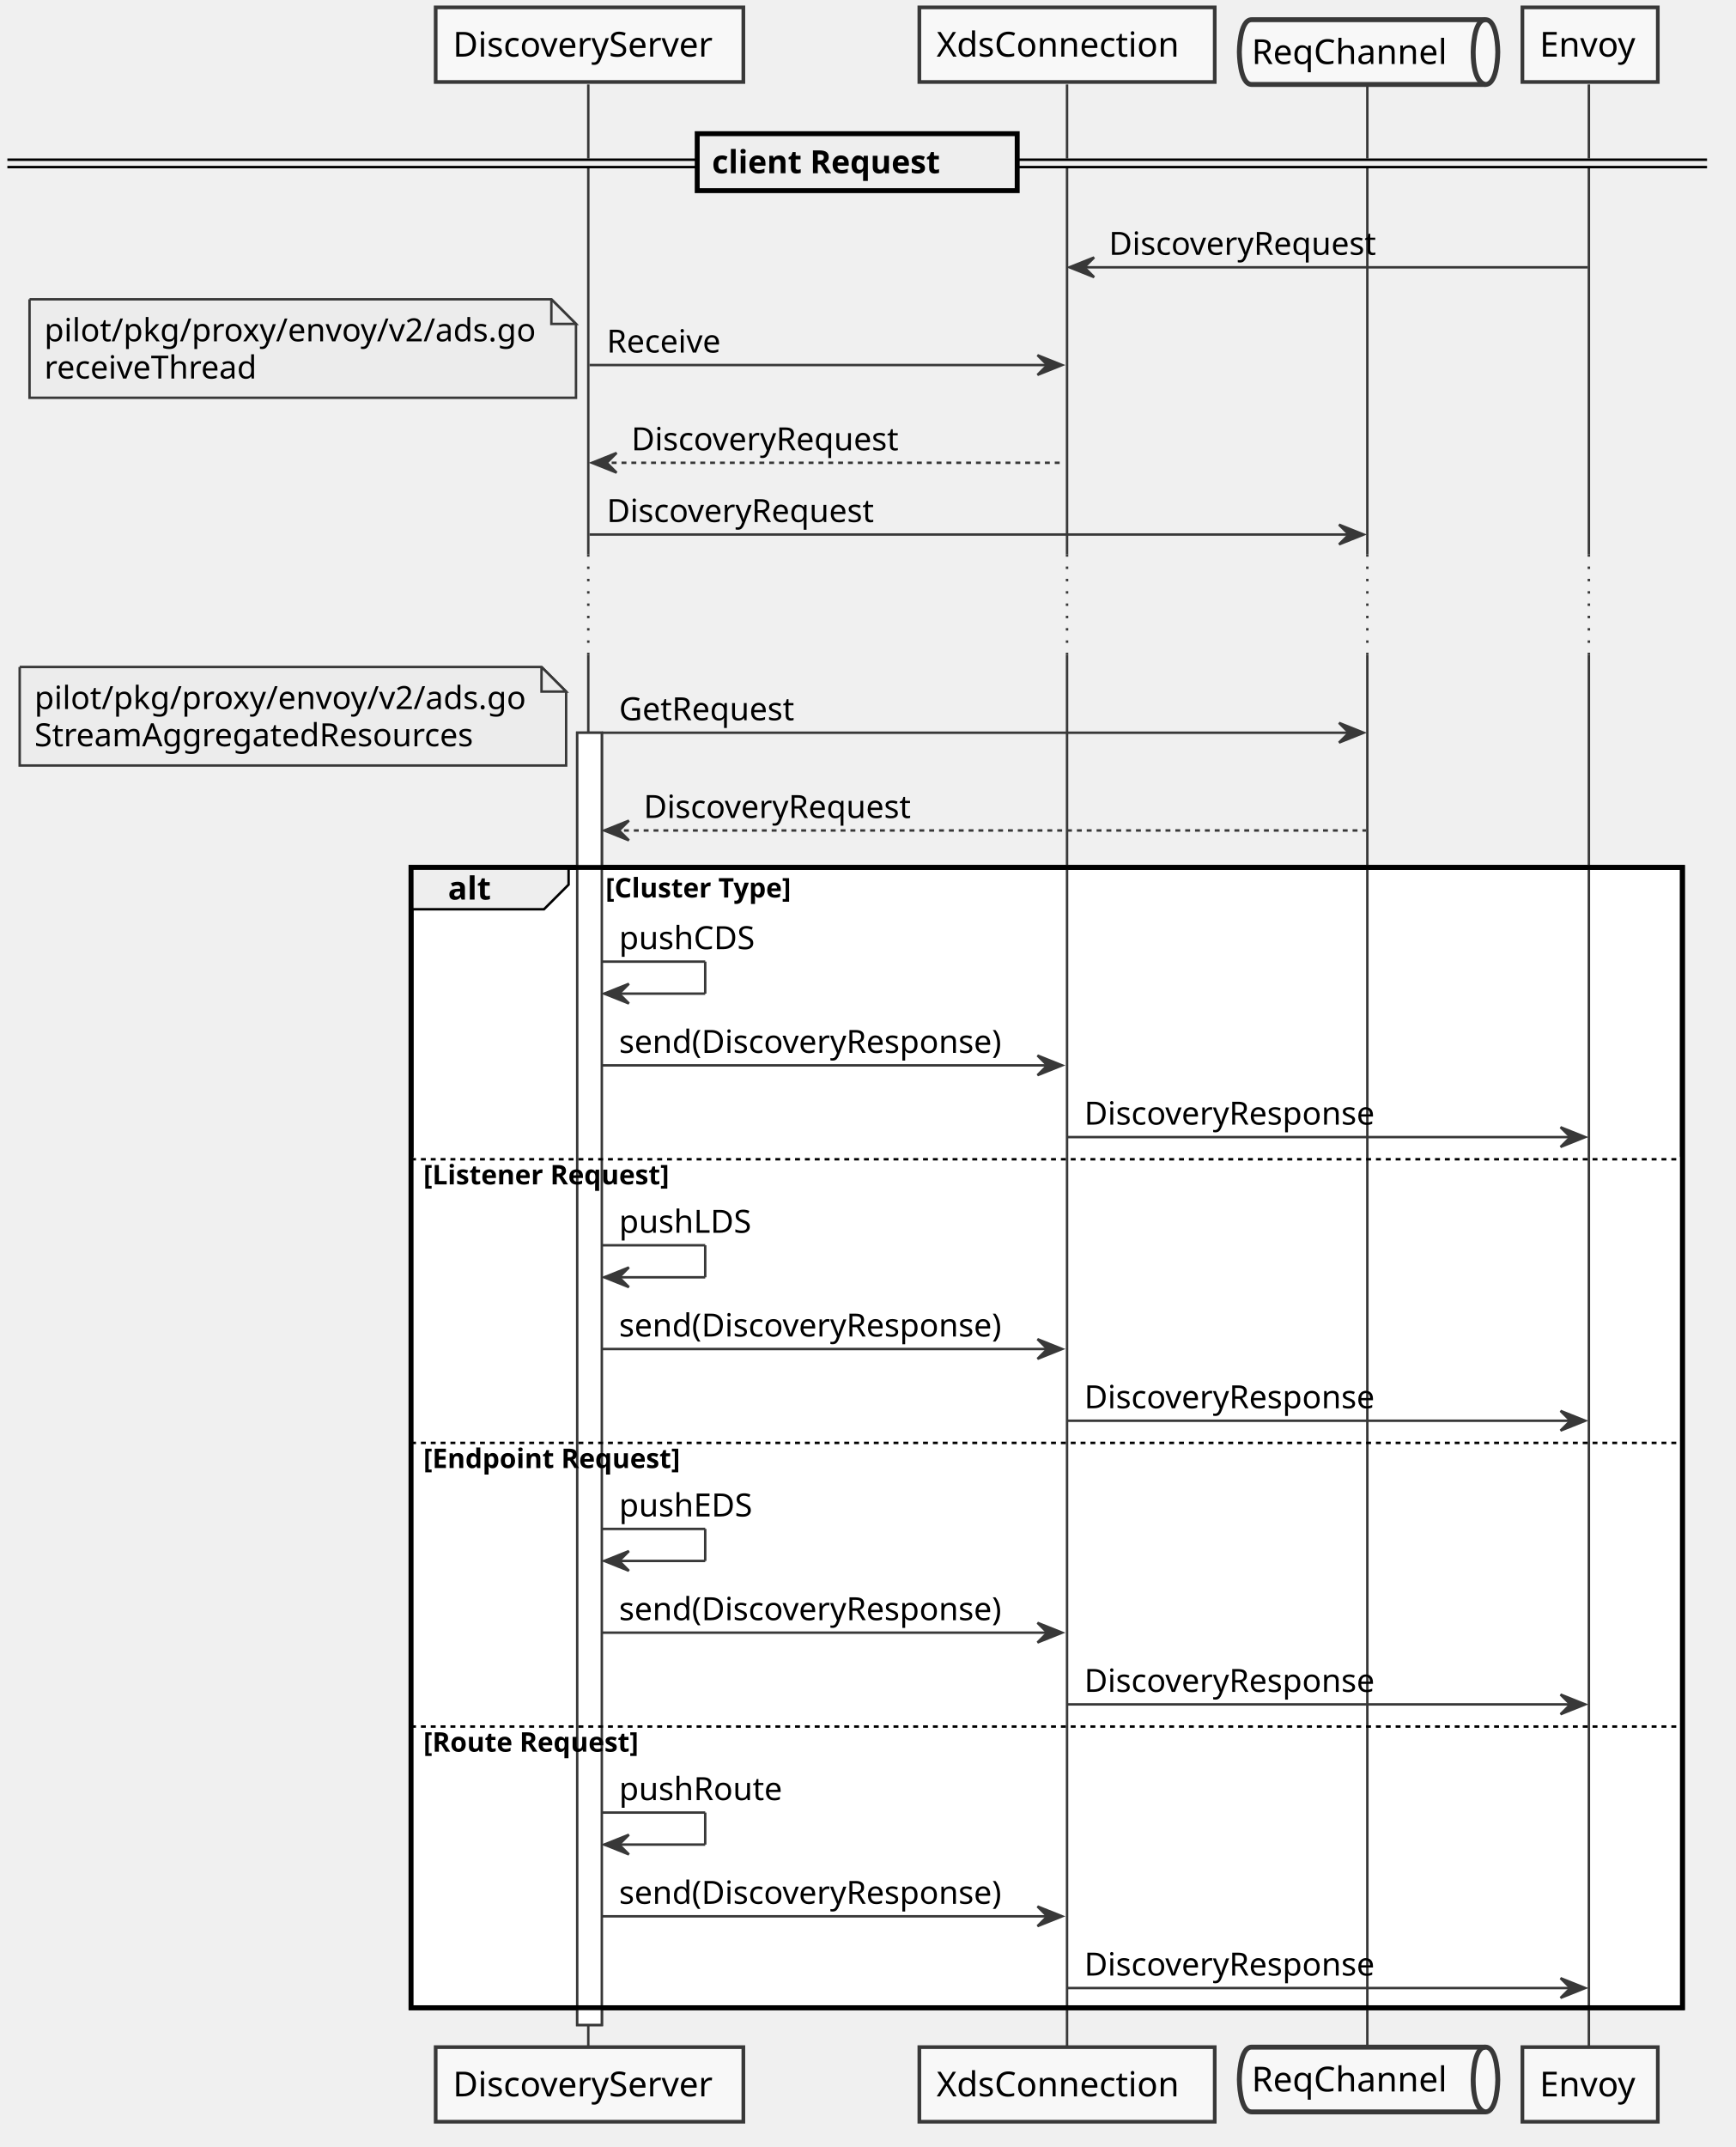
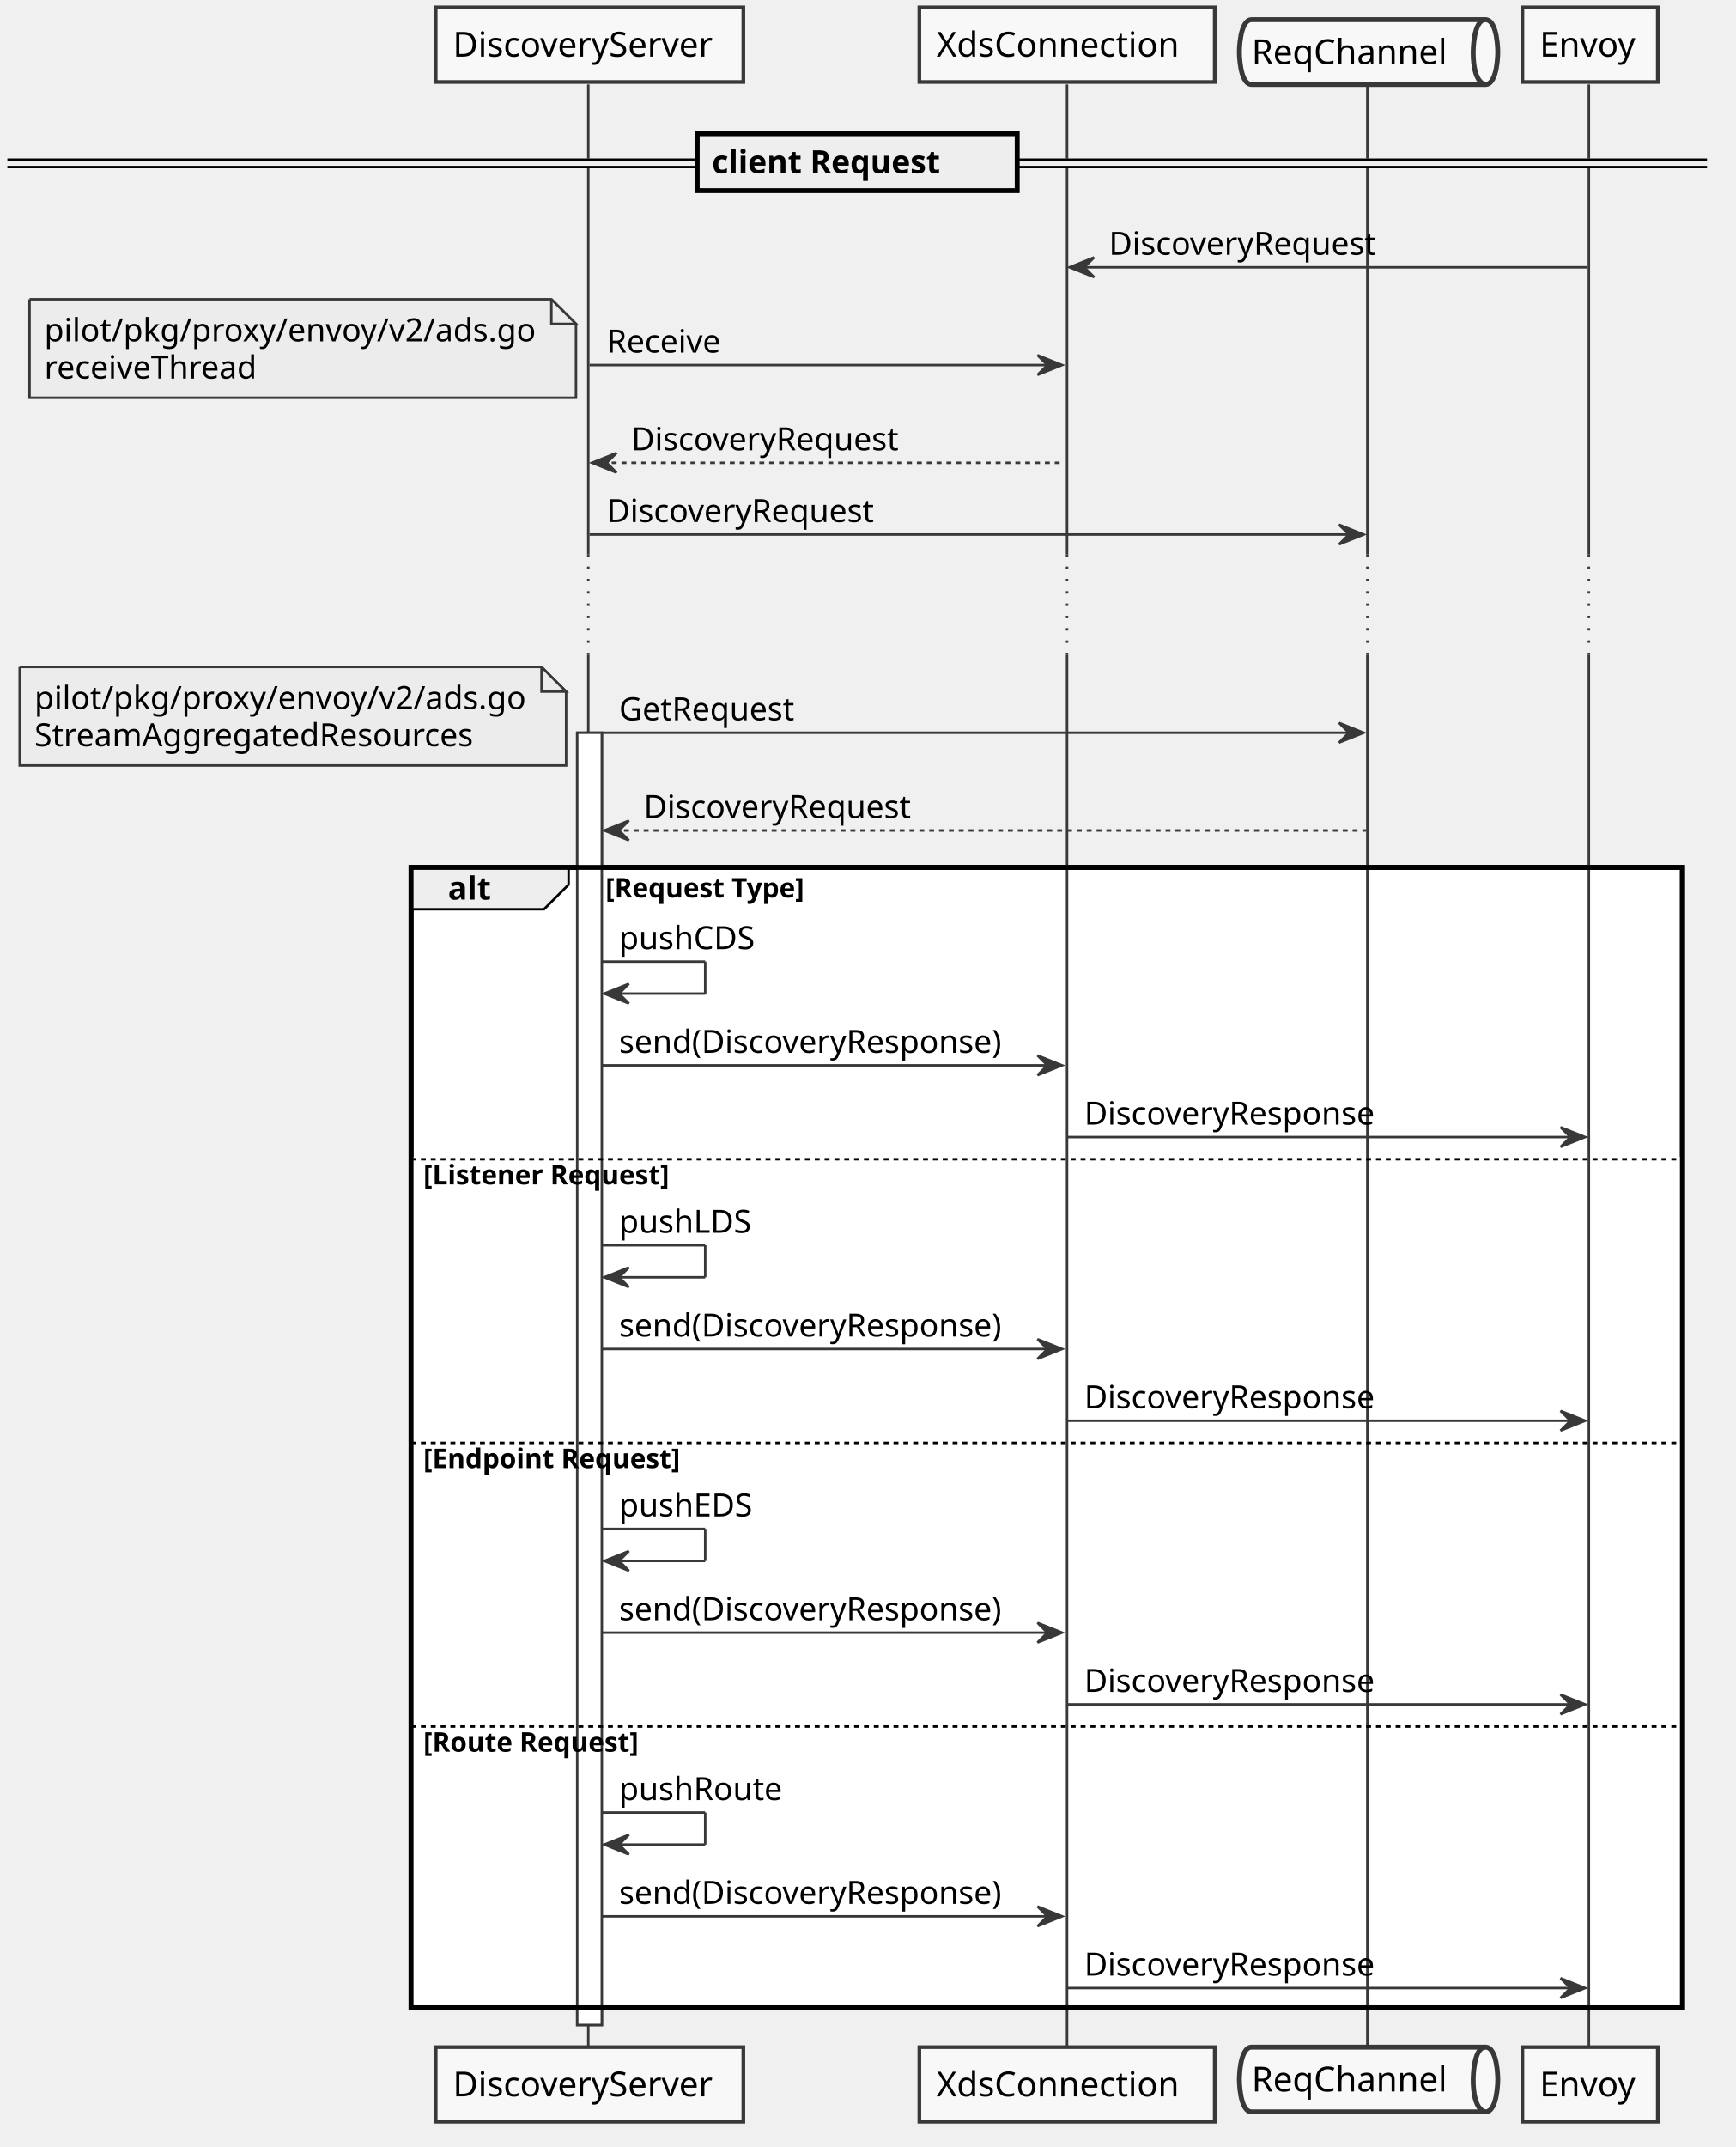
<svg xmlns="http://www.w3.org/2000/svg" contentScriptType="application/ecmascript" contentStyleType="text/css" height="872px" preserveAspectRatio="none" style="width:705px;height:872px;" version="1.1" viewBox="0 0 705 872" width="705px" zoomAndPan="magnify">
  <defs />
  <g>
    <rect fill="#FFFFFF" height="524.84" style="stroke: #383838; stroke-width: 1.0;" width="10" x="234.5" y="297.598" />
    <rect fill="#FFFFFF" height="463.141" style="stroke: #000000; stroke-width: 2.0;" width="516.5" x="167" y="352.297" />
    <rect fill="#FFFFFF" height="115.203" style="stroke: none; stroke-width: 1.0;" width="516.5" x="167" y="469.828" />
    <rect fill="#FFFFFF" height="115.203" style="stroke: none; stroke-width: 1.0;" width="516.5" x="167" y="585.031" />
    <rect fill="#FFFFFF" height="115.203" style="stroke: none; stroke-width: 1.0;" width="516.5" x="167" y="700.234" />
    <line style="stroke: #383838; stroke-width: 1.0;" x1="239" x2="239" y1="34.297" y2="225.094" />
    <line style="stroke: #383838; stroke-width: 1.0; stroke-dasharray: 1.0,4.0;" x1="239" x2="239" y1="225.094" y2="265.898" />
    <line style="stroke: #383838; stroke-width: 1.0;" x1="239" x2="239" y1="265.898" y2="832.438" />
    <line style="stroke: #383838; stroke-width: 1.0;" x1="433.5" x2="433.5" y1="34.297" y2="225.094" />
    <line style="stroke: #383838; stroke-width: 1.0; stroke-dasharray: 1.0,4.0;" x1="433.5" x2="433.5" y1="225.094" y2="265.898" />
    <line style="stroke: #383838; stroke-width: 1.0;" x1="433.5" x2="433.5" y1="265.898" y2="832.438" />
    <line style="stroke: #383838; stroke-width: 1.0;" x1="555.5" x2="555.5" y1="34.297" y2="225.094" />
    <line style="stroke: #383838; stroke-width: 1.0; stroke-dasharray: 1.0,4.0;" x1="555.5" x2="555.5" y1="225.094" y2="265.898" />
    <line style="stroke: #383838; stroke-width: 1.0;" x1="555.5" x2="555.5" y1="265.898" y2="832.438" />
    <line style="stroke: #383838; stroke-width: 1.0;" x1="645.5" x2="645.5" y1="34.297" y2="225.094" />
    <line style="stroke: #383838; stroke-width: 1.0; stroke-dasharray: 1.0,4.0;" x1="645.5" x2="645.5" y1="225.094" y2="265.898" />
    <line style="stroke: #383838; stroke-width: 1.0;" x1="645.5" x2="645.5" y1="265.898" y2="832.438" />
    <rect fill="#F8F8F8" height="30.297" style="stroke: #383838; stroke-width: 1.5;" width="125" x="177" y="3" />
    <text fill="#000000" font-family="FG Virgil" font-size="14" lengthAdjust="spacingAndGlyphs" textLength="111" x="184" y="22.995">DiscoveryServer</text>
    <rect fill="#F8F8F8" height="30.297" style="stroke: #383838; stroke-width: 1.5;" width="125" x="177" y="831.438" />
    <text fill="#000000" font-family="FG Virgil" font-size="14" lengthAdjust="spacingAndGlyphs" textLength="111" x="184" y="851.433">DiscoveryServer</text>
    <rect fill="#F8F8F8" height="30.297" style="stroke: #383838; stroke-width: 1.5;" width="120" x="373.5" y="3" />
    <text fill="#000000" font-family="FG Virgil" font-size="14" lengthAdjust="spacingAndGlyphs" textLength="106" x="380.5" y="22.995">XdsConnection</text>
    <rect fill="#F8F8F8" height="30.297" style="stroke: #383838; stroke-width: 1.5;" width="120" x="373.5" y="831.438" />
    <text fill="#000000" font-family="FG Virgil" font-size="14" lengthAdjust="spacingAndGlyphs" textLength="106" x="380.5" y="851.433">XdsConnection</text>
    <path d="M508.5,8 L603.5,8 C608.5,8 608.5,21.148 608.5,21.148 C608.5,21.148 608.5,34.297 603.5,34.297 L508.5,34.297 C503.5,34.297 503.5,21.148 503.5,21.148 C503.5,21.148 503.5,8 508.5,8 " fill="#F8F8F8" style="stroke: #383838; stroke-width: 2.0;" />
    <path d="M603.5,8 C598.5,8 598.5,21.148 598.5,21.148 C598.5,34.297 603.5,34.297 603.5,34.297 " fill="none" style="stroke: #383838; stroke-width: 2.0;" />
    <text fill="#000000" font-family="FG Virgil" font-size="14" lengthAdjust="spacingAndGlyphs" textLength="85" x="508.5" y="25.995">ReqChannel</text>
    <path d="M508.5,831.438 L603.5,831.438 C608.5,831.438 608.5,844.586 608.5,844.586 C608.5,844.586 608.5,857.734 603.5,857.734 L508.5,857.734 C503.5,857.734 503.5,844.586 503.5,844.586 C503.5,844.586 503.5,831.438 508.5,831.438 " fill="#F8F8F8" style="stroke: #383838; stroke-width: 2.0;" />
    <path d="M603.5,831.438 C598.5,831.438 598.5,844.586 598.5,844.586 C598.5,857.734 603.5,857.734 603.5,857.734 " fill="none" style="stroke: #383838; stroke-width: 2.0;" />
    <text fill="#000000" font-family="FG Virgil" font-size="14" lengthAdjust="spacingAndGlyphs" textLength="85" x="508.5" y="849.433">ReqChannel</text>
    <rect fill="#F8F8F8" height="30.297" style="stroke: #383838; stroke-width: 1.5;" width="55" x="618.5" y="3" />
    <text fill="#000000" font-family="FG Virgil" font-size="14" lengthAdjust="spacingAndGlyphs" textLength="41" x="625.5" y="22.995">Envoy</text>
    <rect fill="#F8F8F8" height="30.297" style="stroke: #383838; stroke-width: 1.5;" width="55" x="618.5" y="831.438" />
    <text fill="#000000" font-family="FG Virgil" font-size="14" lengthAdjust="spacingAndGlyphs" textLength="41" x="625.5" y="851.433">Envoy</text>
    <rect fill="#FFFFFF" height="524.84" style="stroke: #383838; stroke-width: 1.0;" width="10" x="234.5" y="297.598" />
    <rect fill="#EEEEEE" height="3" style="stroke: #EEEEEE; stroke-width: 1.0;" width="690.5" x="3" y="64.863" />
    <line style="stroke: #000000; stroke-width: 1.0;" x1="3" x2="693.5" y1="64.863" y2="64.863" />
    <line style="stroke: #000000; stroke-width: 1.0;" x1="3" x2="693.5" y1="67.863" y2="67.863" />
    <rect fill="#EEEEEE" height="23.133" style="stroke: #000000; stroke-width: 2.0;" width="130" x="283.25" y="54.297" />
    <text fill="#000000" font-family="FG Virgil" font-size="13" font-weight="bold" lengthAdjust="spacingAndGlyphs" textLength="106" x="289.25" y="70.364">client Request</text>
    <polygon fill="#383838" points="444.5,104.562,434.5,108.562,444.5,112.562,440.5,108.562" style="stroke: #383838; stroke-width: 1.0;" />
    <line style="stroke: #383838; stroke-width: 1.0;" x1="438.5" x2="645" y1="108.562" y2="108.562" />
    <text fill="#000000" font-family="FG Virgil" font-size="13" lengthAdjust="spacingAndGlyphs" textLength="114" x="450.5" y="103.497">DiscoveryRequest</text>
    <polygon fill="#383838" points="421.5,144.262,431.5,148.262,421.5,152.262,425.5,148.262" style="stroke: #383838; stroke-width: 1.0;" />
    <line style="stroke: #383838; stroke-width: 1.0;" x1="239.5" x2="427.5" y1="148.262" y2="148.262" />
    <text fill="#000000" font-family="FG Virgil" font-size="13" lengthAdjust="spacingAndGlyphs" textLength="49" x="246.5" y="143.196">Receive</text>
    <path d="M12,121.562 L12,161.562 L234,161.562 L234,131.562 L224,121.562 L12,121.562 " fill="#ECECEC" style="stroke: #383838; stroke-width: 1.0;" />
    <path d="M224,121.562 L224,131.562 L234,131.562 L224,121.562 " fill="#ECECEC" style="stroke: #383838; stroke-width: 1.0;" />
    <text fill="#000000" font-family="FG Virgil" font-size="13" lengthAdjust="spacingAndGlyphs" textLength="201" x="18" y="138.629">pilot/pkg/proxy/envoy/v2/ads.go</text>
    <text fill="#000000" font-family="FG Virgil" font-size="13" lengthAdjust="spacingAndGlyphs" textLength="90" x="18" y="153.762">receiveThread</text>
    <polygon fill="#383838" points="250.5,183.961,240.5,187.961,250.5,191.961,246.5,187.961" style="stroke: #383838; stroke-width: 1.0;" />
    <line style="stroke: #383838; stroke-width: 1.0; stroke-dasharray: 2.0,2.0;" x1="244.5" x2="432.5" y1="187.961" y2="187.961" />
    <text fill="#000000" font-family="FG Virgil" font-size="13" lengthAdjust="spacingAndGlyphs" textLength="114" x="256.5" y="182.895">DiscoveryRequest</text>
    <polygon fill="#383838" points="544,213.094,554,217.094,544,221.094,548,217.094" style="stroke: #383838; stroke-width: 1.0;" />
    <line style="stroke: #383838; stroke-width: 1.0;" x1="239.5" x2="550" y1="217.094" y2="217.094" />
    <text fill="#000000" font-family="FG Virgil" font-size="13" lengthAdjust="spacingAndGlyphs" textLength="114" x="246.5" y="212.028">DiscoveryRequest</text>
    <text fill="#000000" font-family="FG Virgil" font-size="11" lengthAdjust="spacingAndGlyphs" textLength="0" x="444.75" y="249.304" />
    <polygon fill="#383838" points="544,293.598,554,297.598,544,301.598,548,297.598" style="stroke: #383838; stroke-width: 1.0;" />
    <line style="stroke: #383838; stroke-width: 1.0;" x1="244.5" x2="550" y1="297.598" y2="297.598" />
    <text fill="#000000" font-family="FG Virgil" font-size="13" lengthAdjust="spacingAndGlyphs" textLength="75" x="251.5" y="292.532">GetRequest</text>
    <path d="M8,270.898 L8,310.898 L230,310.898 L230,280.898 L220,270.898 L8,270.898 " fill="#ECECEC" style="stroke: #383838; stroke-width: 1.0;" />
    <path d="M220,270.898 L220,280.898 L230,280.898 L220,270.898 " fill="#ECECEC" style="stroke: #383838; stroke-width: 1.0;" />
    <text fill="#000000" font-family="FG Virgil" font-size="13" lengthAdjust="spacingAndGlyphs" textLength="201" x="14" y="287.965">pilot/pkg/proxy/envoy/v2/ads.go</text>
    <text fill="#000000" font-family="FG Virgil" font-size="13" lengthAdjust="spacingAndGlyphs" textLength="189" x="14" y="303.098">StreamAggregatedResources</text>
    <polygon fill="#383838" points="255.5,333.297,245.5,337.297,255.5,341.297,251.5,337.297" style="stroke: #383838; stroke-width: 1.0;" />
    <line style="stroke: #383838; stroke-width: 1.0; stroke-dasharray: 2.0,2.0;" x1="249.5" x2="555" y1="337.297" y2="337.297" />
    <text fill="#000000" font-family="FG Virgil" font-size="13" lengthAdjust="spacingAndGlyphs" textLength="114" x="261.5" y="332.231">DiscoveryRequest</text>
    <path d="M167,352.297 L231,352.297 L231,359.297 L221,369.297 L167,369.297 L167,352.297 " fill="#EEEEEE" style="stroke: #000000; stroke-width: 1.0;" />
    <rect fill="none" height="463.141" style="stroke: #000000; stroke-width: 2.0;" width="516.5" x="167" y="352.297" />
    <text fill="#000000" font-family="FG Virgil" font-size="13" font-weight="bold" lengthAdjust="spacingAndGlyphs" textLength="19" x="182" y="365.364">alt</text>
-     <text fill="#000000" font-family="FG Virgil" font-size="11" font-weight="bold" lengthAdjust="spacingAndGlyphs" textLength="91" x="246" y="364.507">[Cluster Type]</text>
+     <text fill="#000000" font-family="FG Virgil" font-size="11" font-weight="bold" lengthAdjust="spacingAndGlyphs" textLength="97" x="246" y="364.507">[Request Type]</text>
    <line style="stroke: #383838; stroke-width: 1.0;" x1="244.5" x2="286.5" y1="390.562" y2="390.562" />
    <line style="stroke: #383838; stroke-width: 1.0;" x1="286.5" x2="286.5" y1="390.562" y2="403.562" />
    <line style="stroke: #383838; stroke-width: 1.0;" x1="245.5" x2="286.5" y1="403.562" y2="403.562" />
    <polygon fill="#383838" points="255.5,399.562,245.5,403.562,255.5,407.562,251.5,403.562" style="stroke: #383838; stroke-width: 1.0;" />
    <text fill="#000000" font-family="FG Virgil" font-size="13" lengthAdjust="spacingAndGlyphs" textLength="59" x="251.5" y="385.497">pushCDS</text>
    <polygon fill="#383838" points="421.5,428.695,431.5,432.695,421.5,436.695,425.5,432.695" style="stroke: #383838; stroke-width: 1.0;" />
    <line style="stroke: #383838; stroke-width: 1.0;" x1="244.5" x2="427.5" y1="432.695" y2="432.695" />
    <text fill="#000000" font-family="FG Virgil" font-size="13" lengthAdjust="spacingAndGlyphs" textLength="165" x="251.5" y="427.629">send(DiscoveryResponse)</text>
    <polygon fill="#383838" points="634,457.828,644,461.828,634,465.828,638,461.828" style="stroke: #383838; stroke-width: 1.0;" />
    <line style="stroke: #383838; stroke-width: 1.0;" x1="433.5" x2="640" y1="461.828" y2="461.828" />
    <text fill="#000000" font-family="FG Virgil" font-size="13" lengthAdjust="spacingAndGlyphs" textLength="124" x="440.5" y="456.762">DiscoveryResponse</text>
    <line style="stroke: #000000; stroke-width: 1.0; stroke-dasharray: 2.0,2.0;" x1="167" x2="683.5" y1="470.828" y2="470.828" />
    <text fill="#000000" font-family="FG Virgil" font-size="11" font-weight="bold" lengthAdjust="spacingAndGlyphs" textLength="118" x="172" y="481.039">[Listener Request]</text>
    <line style="stroke: #383838; stroke-width: 1.0;" x1="244.5" x2="286.5" y1="505.766" y2="505.766" />
    <line style="stroke: #383838; stroke-width: 1.0;" x1="286.5" x2="286.5" y1="505.766" y2="518.766" />
    <line style="stroke: #383838; stroke-width: 1.0;" x1="245.5" x2="286.5" y1="518.766" y2="518.766" />
    <polygon fill="#383838" points="255.5,514.766,245.5,518.766,255.5,522.766,251.5,518.766" style="stroke: #383838; stroke-width: 1.0;" />
    <text fill="#000000" font-family="FG Virgil" font-size="13" lengthAdjust="spacingAndGlyphs" textLength="57" x="251.5" y="500.7">pushLDS</text>
    <polygon fill="#383838" points="421.5,543.898,431.5,547.898,421.5,551.898,425.5,547.898" style="stroke: #383838; stroke-width: 1.0;" />
    <line style="stroke: #383838; stroke-width: 1.0;" x1="244.5" x2="427.5" y1="547.898" y2="547.898" />
    <text fill="#000000" font-family="FG Virgil" font-size="13" lengthAdjust="spacingAndGlyphs" textLength="165" x="251.5" y="542.832">send(DiscoveryResponse)</text>
    <polygon fill="#383838" points="634,573.031,644,577.031,634,581.031,638,577.031" style="stroke: #383838; stroke-width: 1.0;" />
    <line style="stroke: #383838; stroke-width: 1.0;" x1="433.5" x2="640" y1="577.031" y2="577.031" />
    <text fill="#000000" font-family="FG Virgil" font-size="13" lengthAdjust="spacingAndGlyphs" textLength="124" x="440.5" y="571.965">DiscoveryResponse</text>
    <line style="stroke: #000000; stroke-width: 1.0; stroke-dasharray: 2.0,2.0;" x1="167" x2="683.5" y1="586.031" y2="586.031" />
    <text fill="#000000" font-family="FG Virgil" font-size="11" font-weight="bold" lengthAdjust="spacingAndGlyphs" textLength="123" x="172" y="596.242">[Endpoint Request]</text>
    <line style="stroke: #383838; stroke-width: 1.0;" x1="244.5" x2="286.5" y1="620.969" y2="620.969" />
    <line style="stroke: #383838; stroke-width: 1.0;" x1="286.5" x2="286.5" y1="620.969" y2="633.969" />
    <line style="stroke: #383838; stroke-width: 1.0;" x1="245.5" x2="286.5" y1="633.969" y2="633.969" />
    <polygon fill="#383838" points="255.5,629.969,245.5,633.969,255.5,637.969,251.5,633.969" style="stroke: #383838; stroke-width: 1.0;" />
    <text fill="#000000" font-family="FG Virgil" font-size="13" lengthAdjust="spacingAndGlyphs" textLength="58" x="251.5" y="615.903">pushEDS</text>
    <polygon fill="#383838" points="421.5,659.102,431.5,663.102,421.5,667.102,425.5,663.102" style="stroke: #383838; stroke-width: 1.0;" />
    <line style="stroke: #383838; stroke-width: 1.0;" x1="244.5" x2="427.5" y1="663.102" y2="663.102" />
    <text fill="#000000" font-family="FG Virgil" font-size="13" lengthAdjust="spacingAndGlyphs" textLength="165" x="251.5" y="658.036">send(DiscoveryResponse)</text>
    <polygon fill="#383838" points="634,688.234,644,692.234,634,696.234,638,692.234" style="stroke: #383838; stroke-width: 1.0;" />
    <line style="stroke: #383838; stroke-width: 1.0;" x1="433.5" x2="640" y1="692.234" y2="692.234" />
    <text fill="#000000" font-family="FG Virgil" font-size="13" lengthAdjust="spacingAndGlyphs" textLength="124" x="440.5" y="687.168">DiscoveryResponse</text>
    <line style="stroke: #000000; stroke-width: 1.0; stroke-dasharray: 2.0,2.0;" x1="167" x2="683.5" y1="701.234" y2="701.234" />
    <text fill="#000000" font-family="FG Virgil" font-size="11" font-weight="bold" lengthAdjust="spacingAndGlyphs" textLength="103" x="172" y="711.445">[Route Request]</text>
    <line style="stroke: #383838; stroke-width: 1.0;" x1="244.5" x2="286.5" y1="736.172" y2="736.172" />
    <line style="stroke: #383838; stroke-width: 1.0;" x1="286.5" x2="286.5" y1="736.172" y2="749.172" />
    <line style="stroke: #383838; stroke-width: 1.0;" x1="245.5" x2="286.5" y1="749.172" y2="749.172" />
    <polygon fill="#383838" points="255.5,745.172,245.5,749.172,255.5,753.172,251.5,749.172" style="stroke: #383838; stroke-width: 1.0;" />
    <text fill="#000000" font-family="FG Virgil" font-size="13" lengthAdjust="spacingAndGlyphs" textLength="68" x="251.5" y="731.106">pushRoute</text>
    <polygon fill="#383838" points="421.5,774.305,431.5,778.305,421.5,782.305,425.5,778.305" style="stroke: #383838; stroke-width: 1.0;" />
    <line style="stroke: #383838; stroke-width: 1.0;" x1="244.5" x2="427.5" y1="778.305" y2="778.305" />
    <text fill="#000000" font-family="FG Virgil" font-size="13" lengthAdjust="spacingAndGlyphs" textLength="165" x="251.5" y="773.239">send(DiscoveryResponse)</text>
    <polygon fill="#383838" points="634,803.438,644,807.438,634,811.438,638,807.438" style="stroke: #383838; stroke-width: 1.0;" />
    <line style="stroke: #383838; stroke-width: 1.0;" x1="433.5" x2="640" y1="807.438" y2="807.438" />
    <text fill="#000000" font-family="FG Virgil" font-size="13" lengthAdjust="spacingAndGlyphs" textLength="124" x="440.5" y="802.372">DiscoveryResponse</text>
  </g>
</svg>
